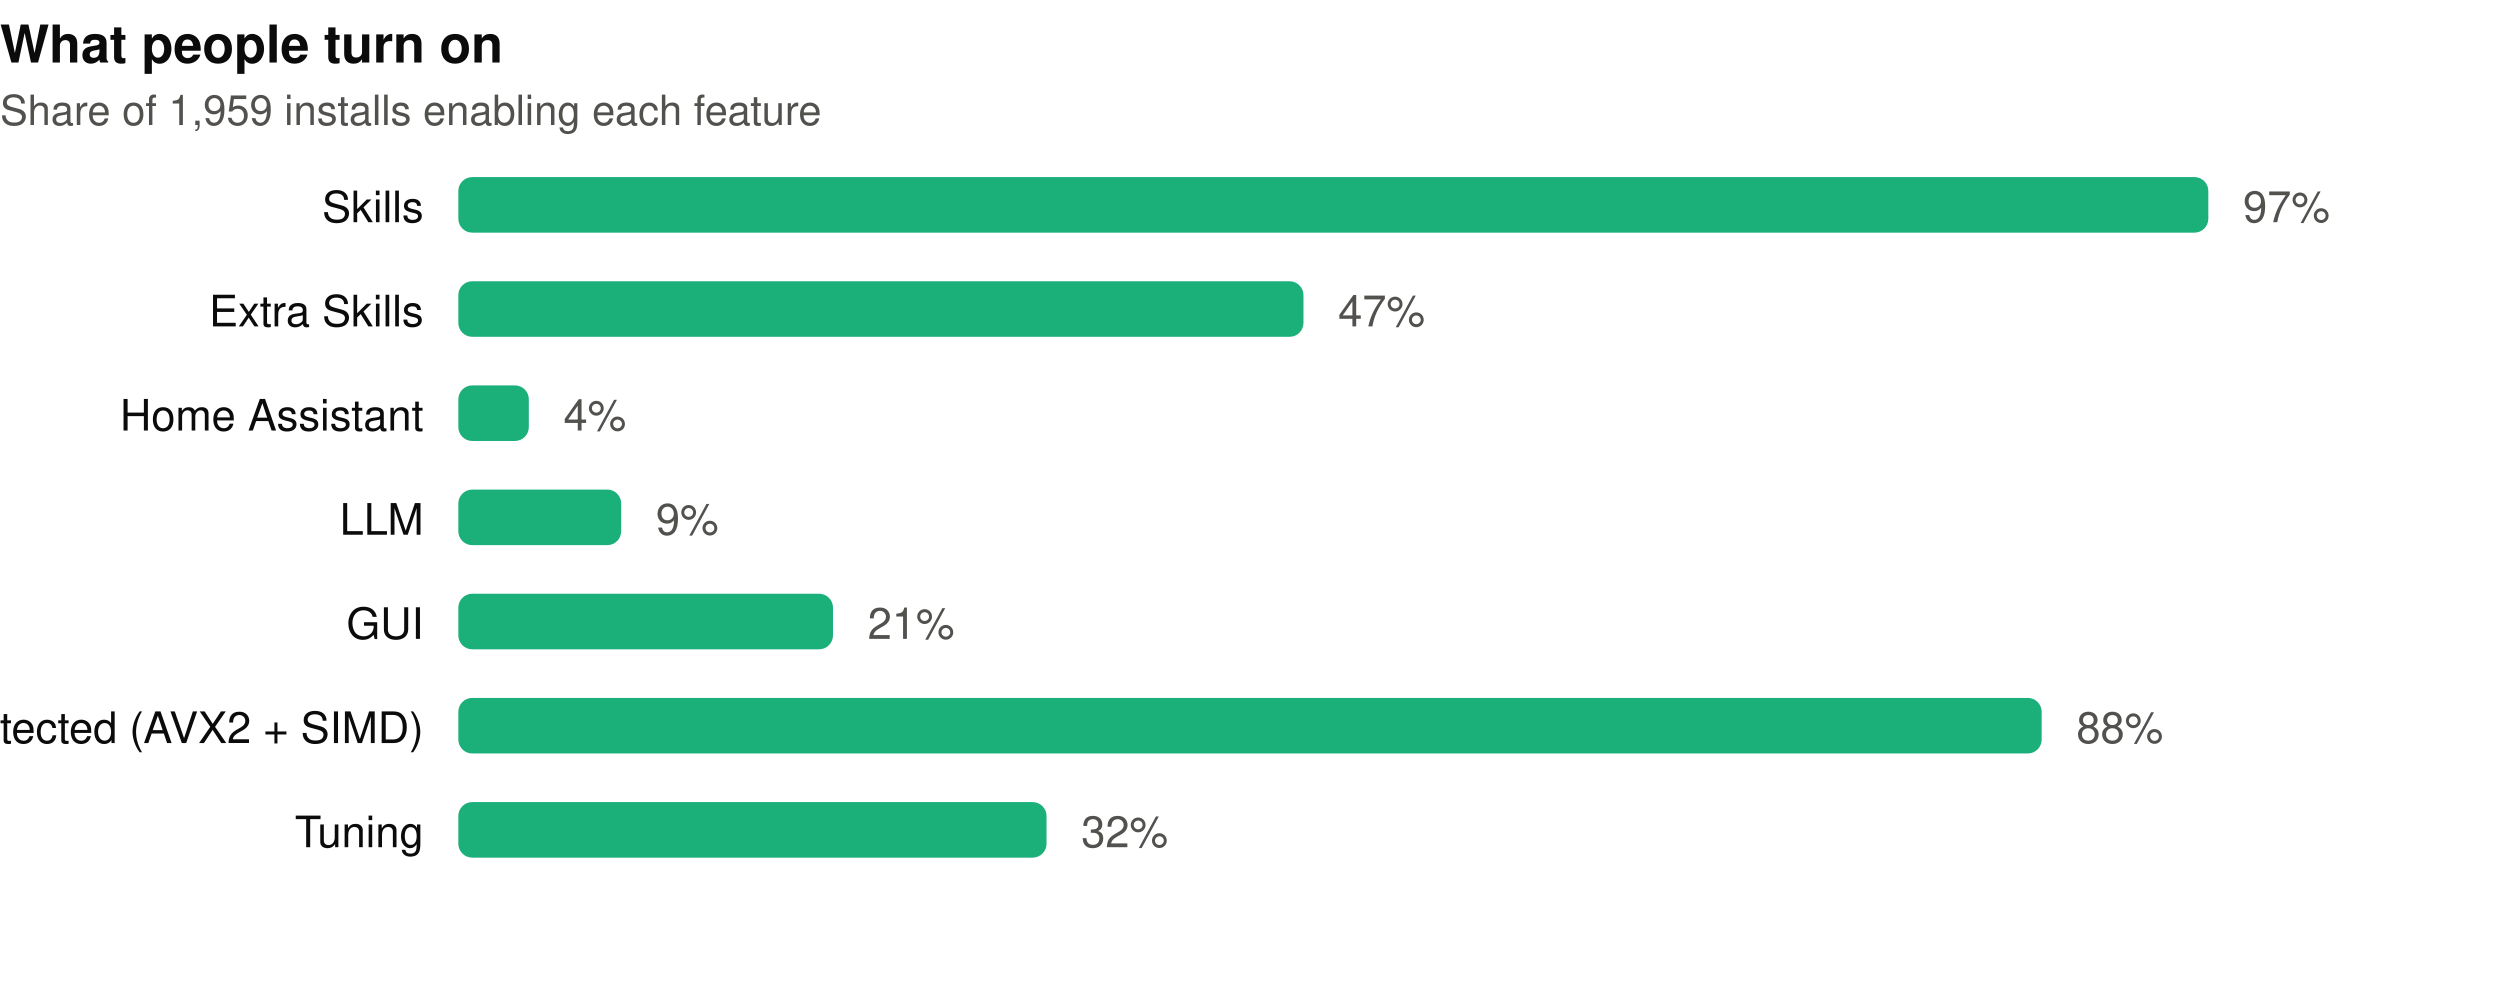
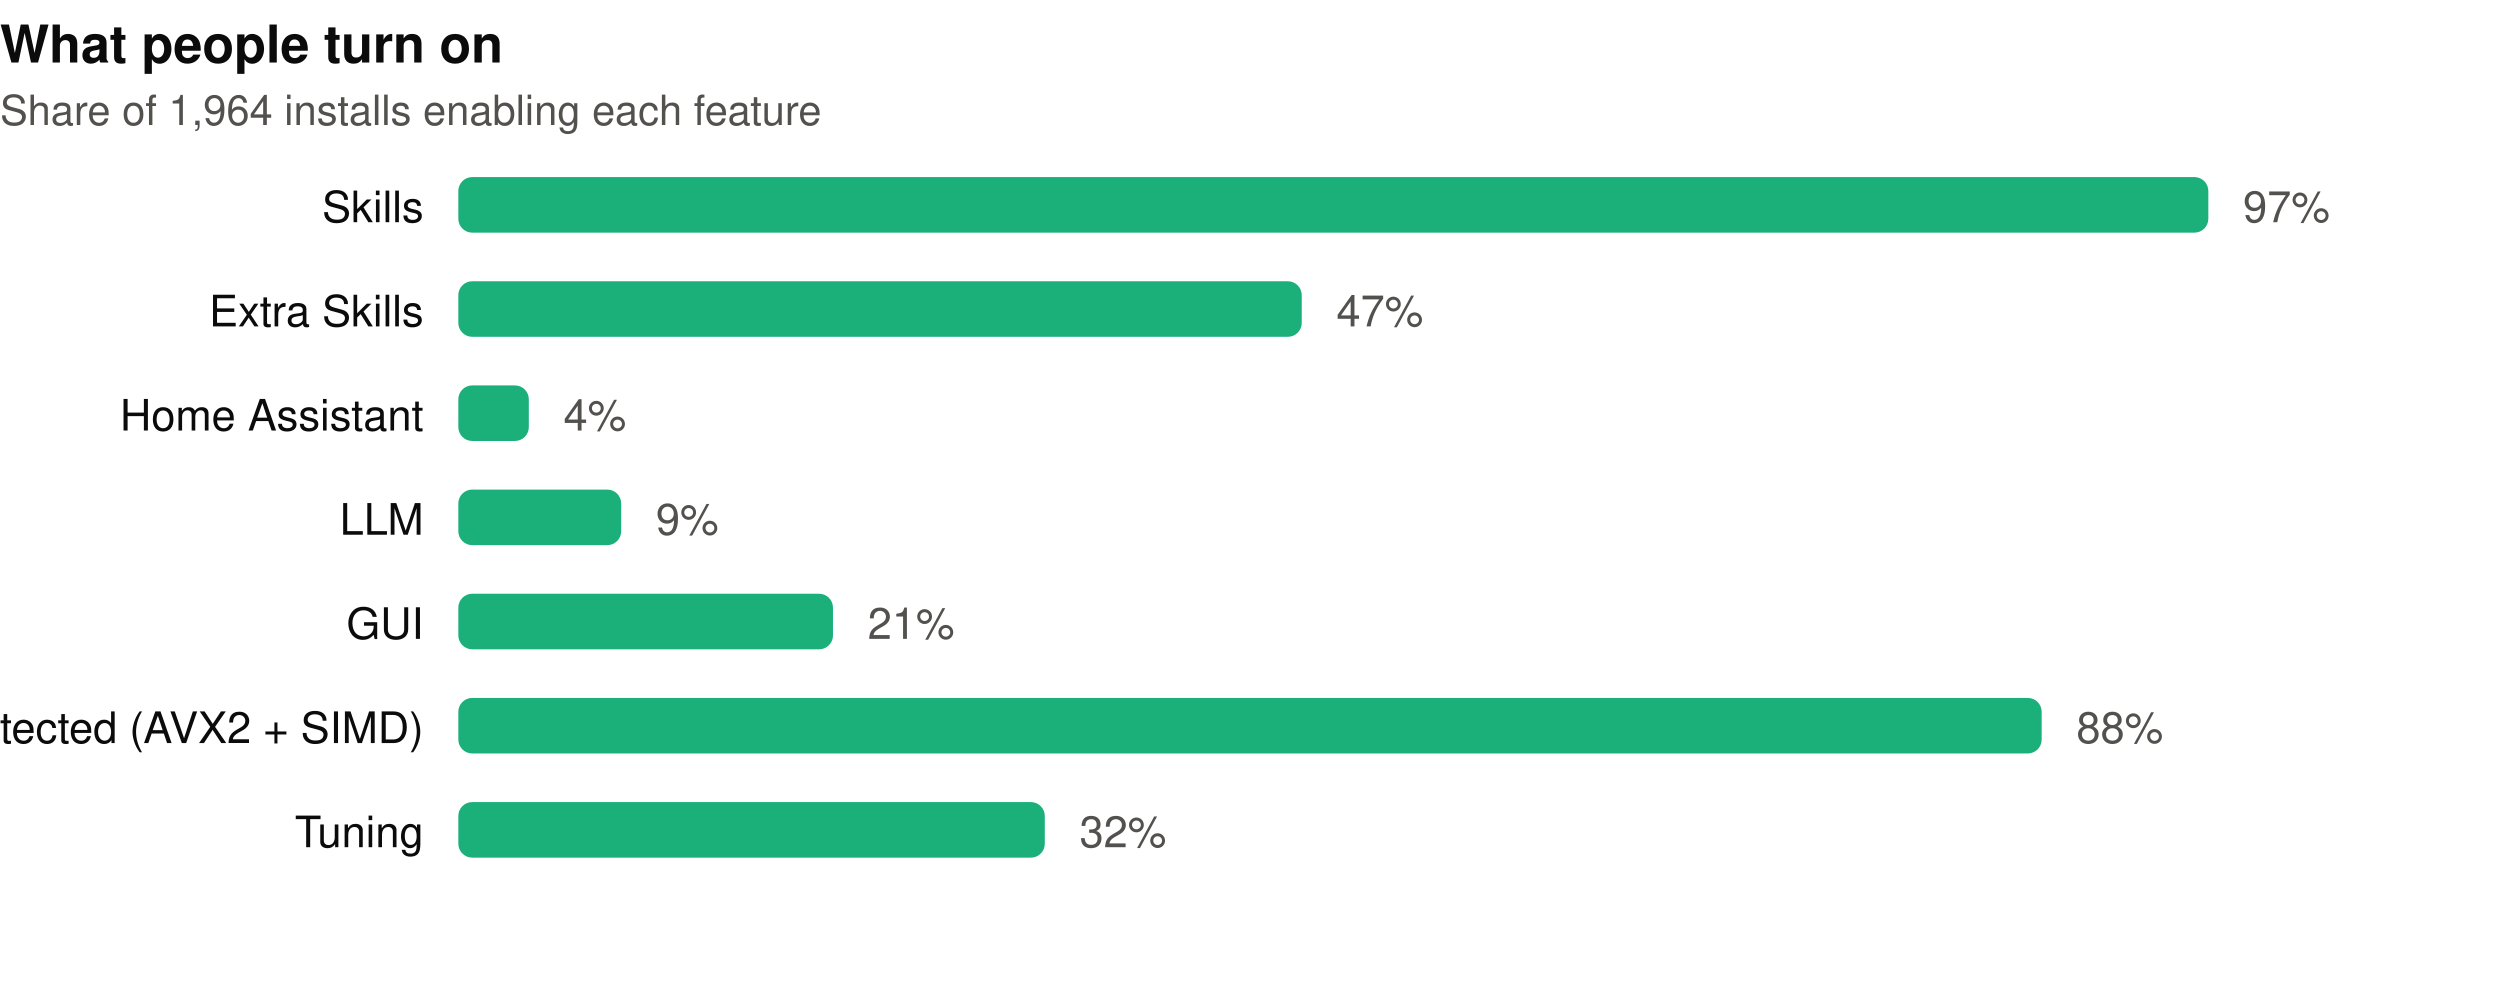
- <svg xmlns="http://www.w3.org/2000/svg" width="720" height="284" viewBox="0 0 720 284" role="img" aria-label="What people turn on. Share of 1,959 installs enabling each feature">
+ <svg xmlns="http://www.w3.org/2000/svg" width="720" height="284" viewBox="0 0 720 284" role="img" aria-label="What people turn on. Share of 1,964 installs enabling each feature">
  <text x="0" y="18" font-family="ui-sans-serif,-apple-system,BlinkMacSystemFont,'Segoe UI',Helvetica,Arial,sans-serif" font-size="15" font-weight="600" fill="#0b0b0b">What people turn on</text>
-   <text x="0" y="36" font-family="ui-sans-serif,-apple-system,BlinkMacSystemFont,'Segoe UI',Helvetica,Arial,sans-serif" font-size="12" fill="#52514e">Share of 1,959 installs enabling each feature</text>
+   <text x="0" y="36" font-family="ui-sans-serif,-apple-system,BlinkMacSystemFont,'Segoe UI',Helvetica,Arial,sans-serif" font-size="12" fill="#52514e">Share of 1,964 installs enabling each feature</text>
  <text x="122" y="64.0" text-anchor="end" font-family="ui-sans-serif,-apple-system,BlinkMacSystemFont,'Segoe UI',Helvetica,Arial,sans-serif" font-size="12.5" fill="#0b0b0b">Skills</text>
  <rect x="132" y="51.0" width="504.0" height="16" rx="4" fill="#1baf7a" />
  <text x="646.0" y="64.0" font-family="ui-sans-serif,-apple-system,BlinkMacSystemFont,'Segoe UI',Helvetica,Arial,sans-serif" font-size="12.5" fill="#52514e">97%</text>
  <text x="122" y="94.0" text-anchor="end" font-family="ui-sans-serif,-apple-system,BlinkMacSystemFont,'Segoe UI',Helvetica,Arial,sans-serif" font-size="12.5" fill="#0b0b0b">Extra Skills</text>
-   <rect x="132" y="81.0" width="243.4" height="16" rx="4" fill="#1baf7a" />
-   <text x="385.4" y="94.0" font-family="ui-sans-serif,-apple-system,BlinkMacSystemFont,'Segoe UI',Helvetica,Arial,sans-serif" font-size="12.5" fill="#52514e">47%</text>
+   <rect x="132" y="81.0" width="242.9" height="16" rx="4" fill="#1baf7a" />
+   <text x="384.9" y="94.0" font-family="ui-sans-serif,-apple-system,BlinkMacSystemFont,'Segoe UI',Helvetica,Arial,sans-serif" font-size="12.5" fill="#52514e">47%</text>
  <text x="122" y="124.0" text-anchor="end" font-family="ui-sans-serif,-apple-system,BlinkMacSystemFont,'Segoe UI',Helvetica,Arial,sans-serif" font-size="12.5" fill="#0b0b0b">Home Assistant</text>
  <rect x="132" y="111.0" width="20.3" height="16" rx="4" fill="#1baf7a" />
  <text x="162.3" y="124.0" font-family="ui-sans-serif,-apple-system,BlinkMacSystemFont,'Segoe UI',Helvetica,Arial,sans-serif" font-size="12.5" fill="#52514e">4%</text>
  <text x="122" y="154.0" text-anchor="end" font-family="ui-sans-serif,-apple-system,BlinkMacSystemFont,'Segoe UI',Helvetica,Arial,sans-serif" font-size="12.5" fill="#0b0b0b">LLM</text>
  <rect x="132" y="141.0" width="46.9" height="16" rx="4" fill="#1baf7a" />
  <text x="188.9" y="154.0" font-family="ui-sans-serif,-apple-system,BlinkMacSystemFont,'Segoe UI',Helvetica,Arial,sans-serif" font-size="12.5" fill="#52514e">9%</text>
  <text x="122" y="184.0" text-anchor="end" font-family="ui-sans-serif,-apple-system,BlinkMacSystemFont,'Segoe UI',Helvetica,Arial,sans-serif" font-size="12.5" fill="#0b0b0b">GUI</text>
  <rect x="132" y="171.0" width="107.9" height="16" rx="4" fill="#1baf7a" />
  <text x="249.9" y="184.0" font-family="ui-sans-serif,-apple-system,BlinkMacSystemFont,'Segoe UI',Helvetica,Arial,sans-serif" font-size="12.5" fill="#52514e">21%</text>
  <text x="122" y="214.0" text-anchor="end" font-family="ui-sans-serif,-apple-system,BlinkMacSystemFont,'Segoe UI',Helvetica,Arial,sans-serif" font-size="12.5" fill="#0b0b0b">CPU capability detected (AVX2 + SIMD)</text>
  <rect x="132" y="201.0" width="456.0" height="16" rx="4" fill="#1baf7a" />
  <text x="598.0" y="214.0" font-family="ui-sans-serif,-apple-system,BlinkMacSystemFont,'Segoe UI',Helvetica,Arial,sans-serif" font-size="12.5" fill="#52514e">88%</text>
  <text x="122" y="244.0" text-anchor="end" font-family="ui-sans-serif,-apple-system,BlinkMacSystemFont,'Segoe UI',Helvetica,Arial,sans-serif" font-size="12.5" fill="#0b0b0b">Tuning</text>
-   <rect x="132" y="231.0" width="169.4" height="16" rx="4" fill="#1baf7a" />
-   <text x="311.4" y="244.0" font-family="ui-sans-serif,-apple-system,BlinkMacSystemFont,'Segoe UI',Helvetica,Arial,sans-serif" font-size="12.5" fill="#52514e">32%</text>
+   <rect x="132" y="231.0" width="168.9" height="16" rx="4" fill="#1baf7a" />
+   <text x="310.9" y="244.0" font-family="ui-sans-serif,-apple-system,BlinkMacSystemFont,'Segoe UI',Helvetica,Arial,sans-serif" font-size="12.5" fill="#52514e">32%</text>
</svg>
